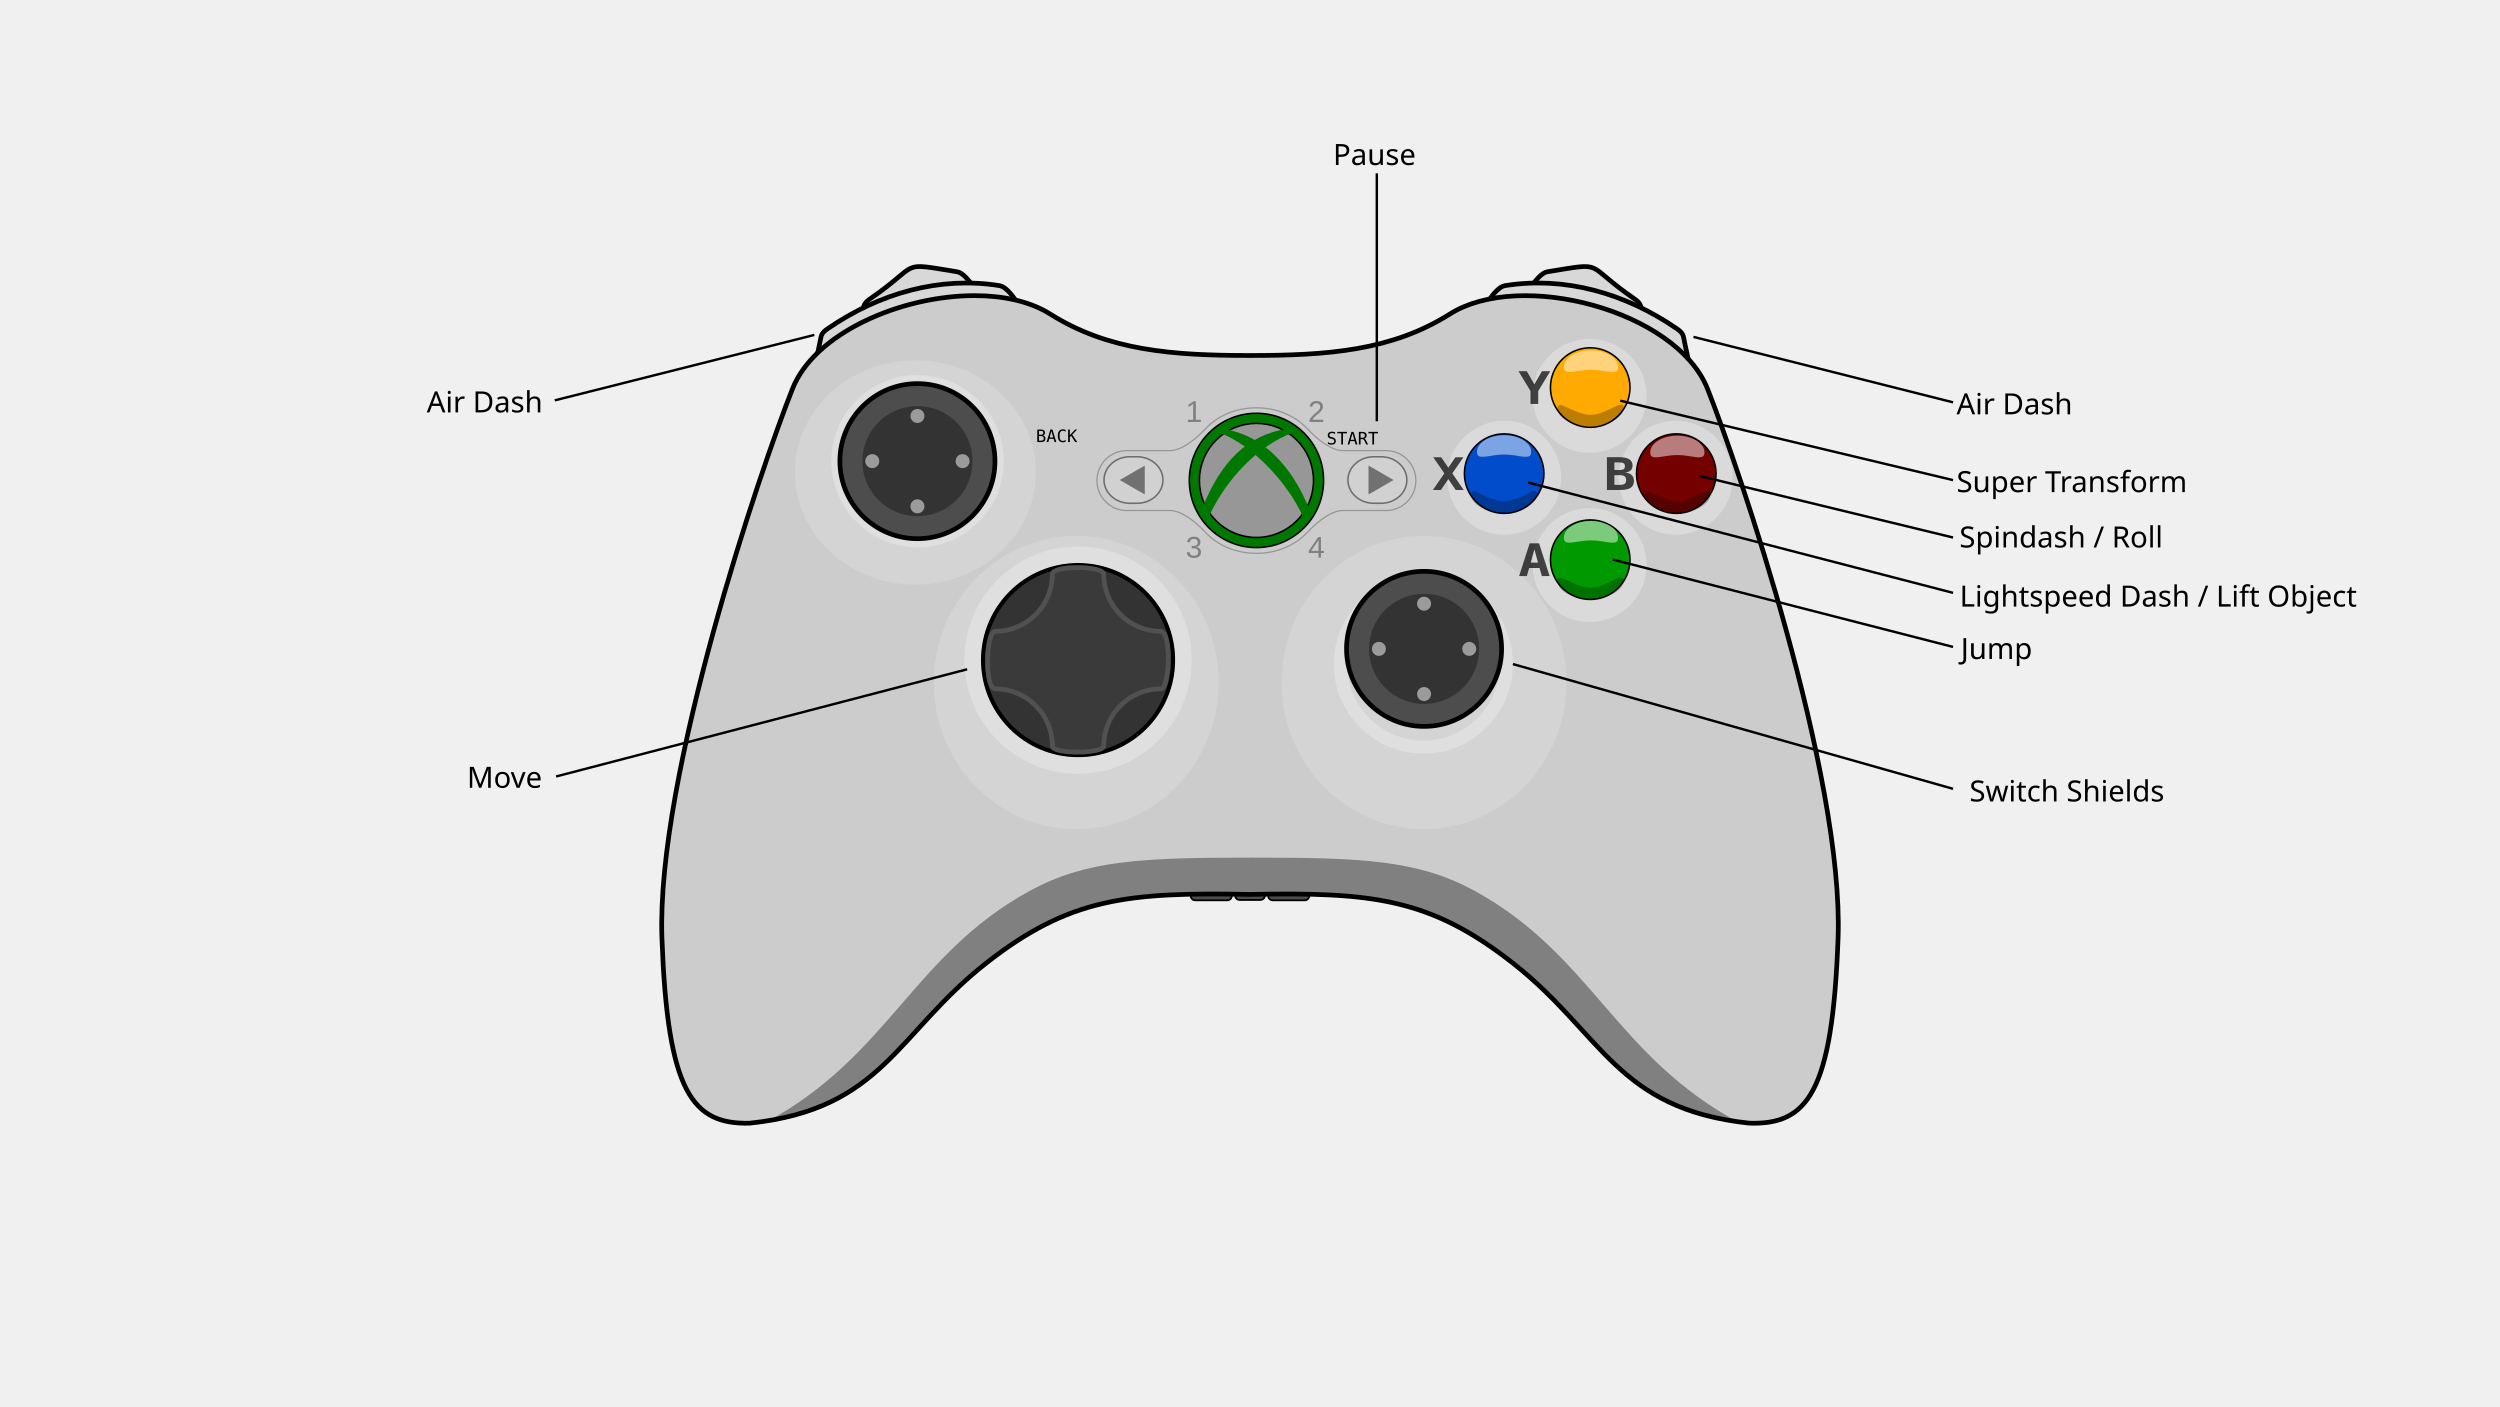
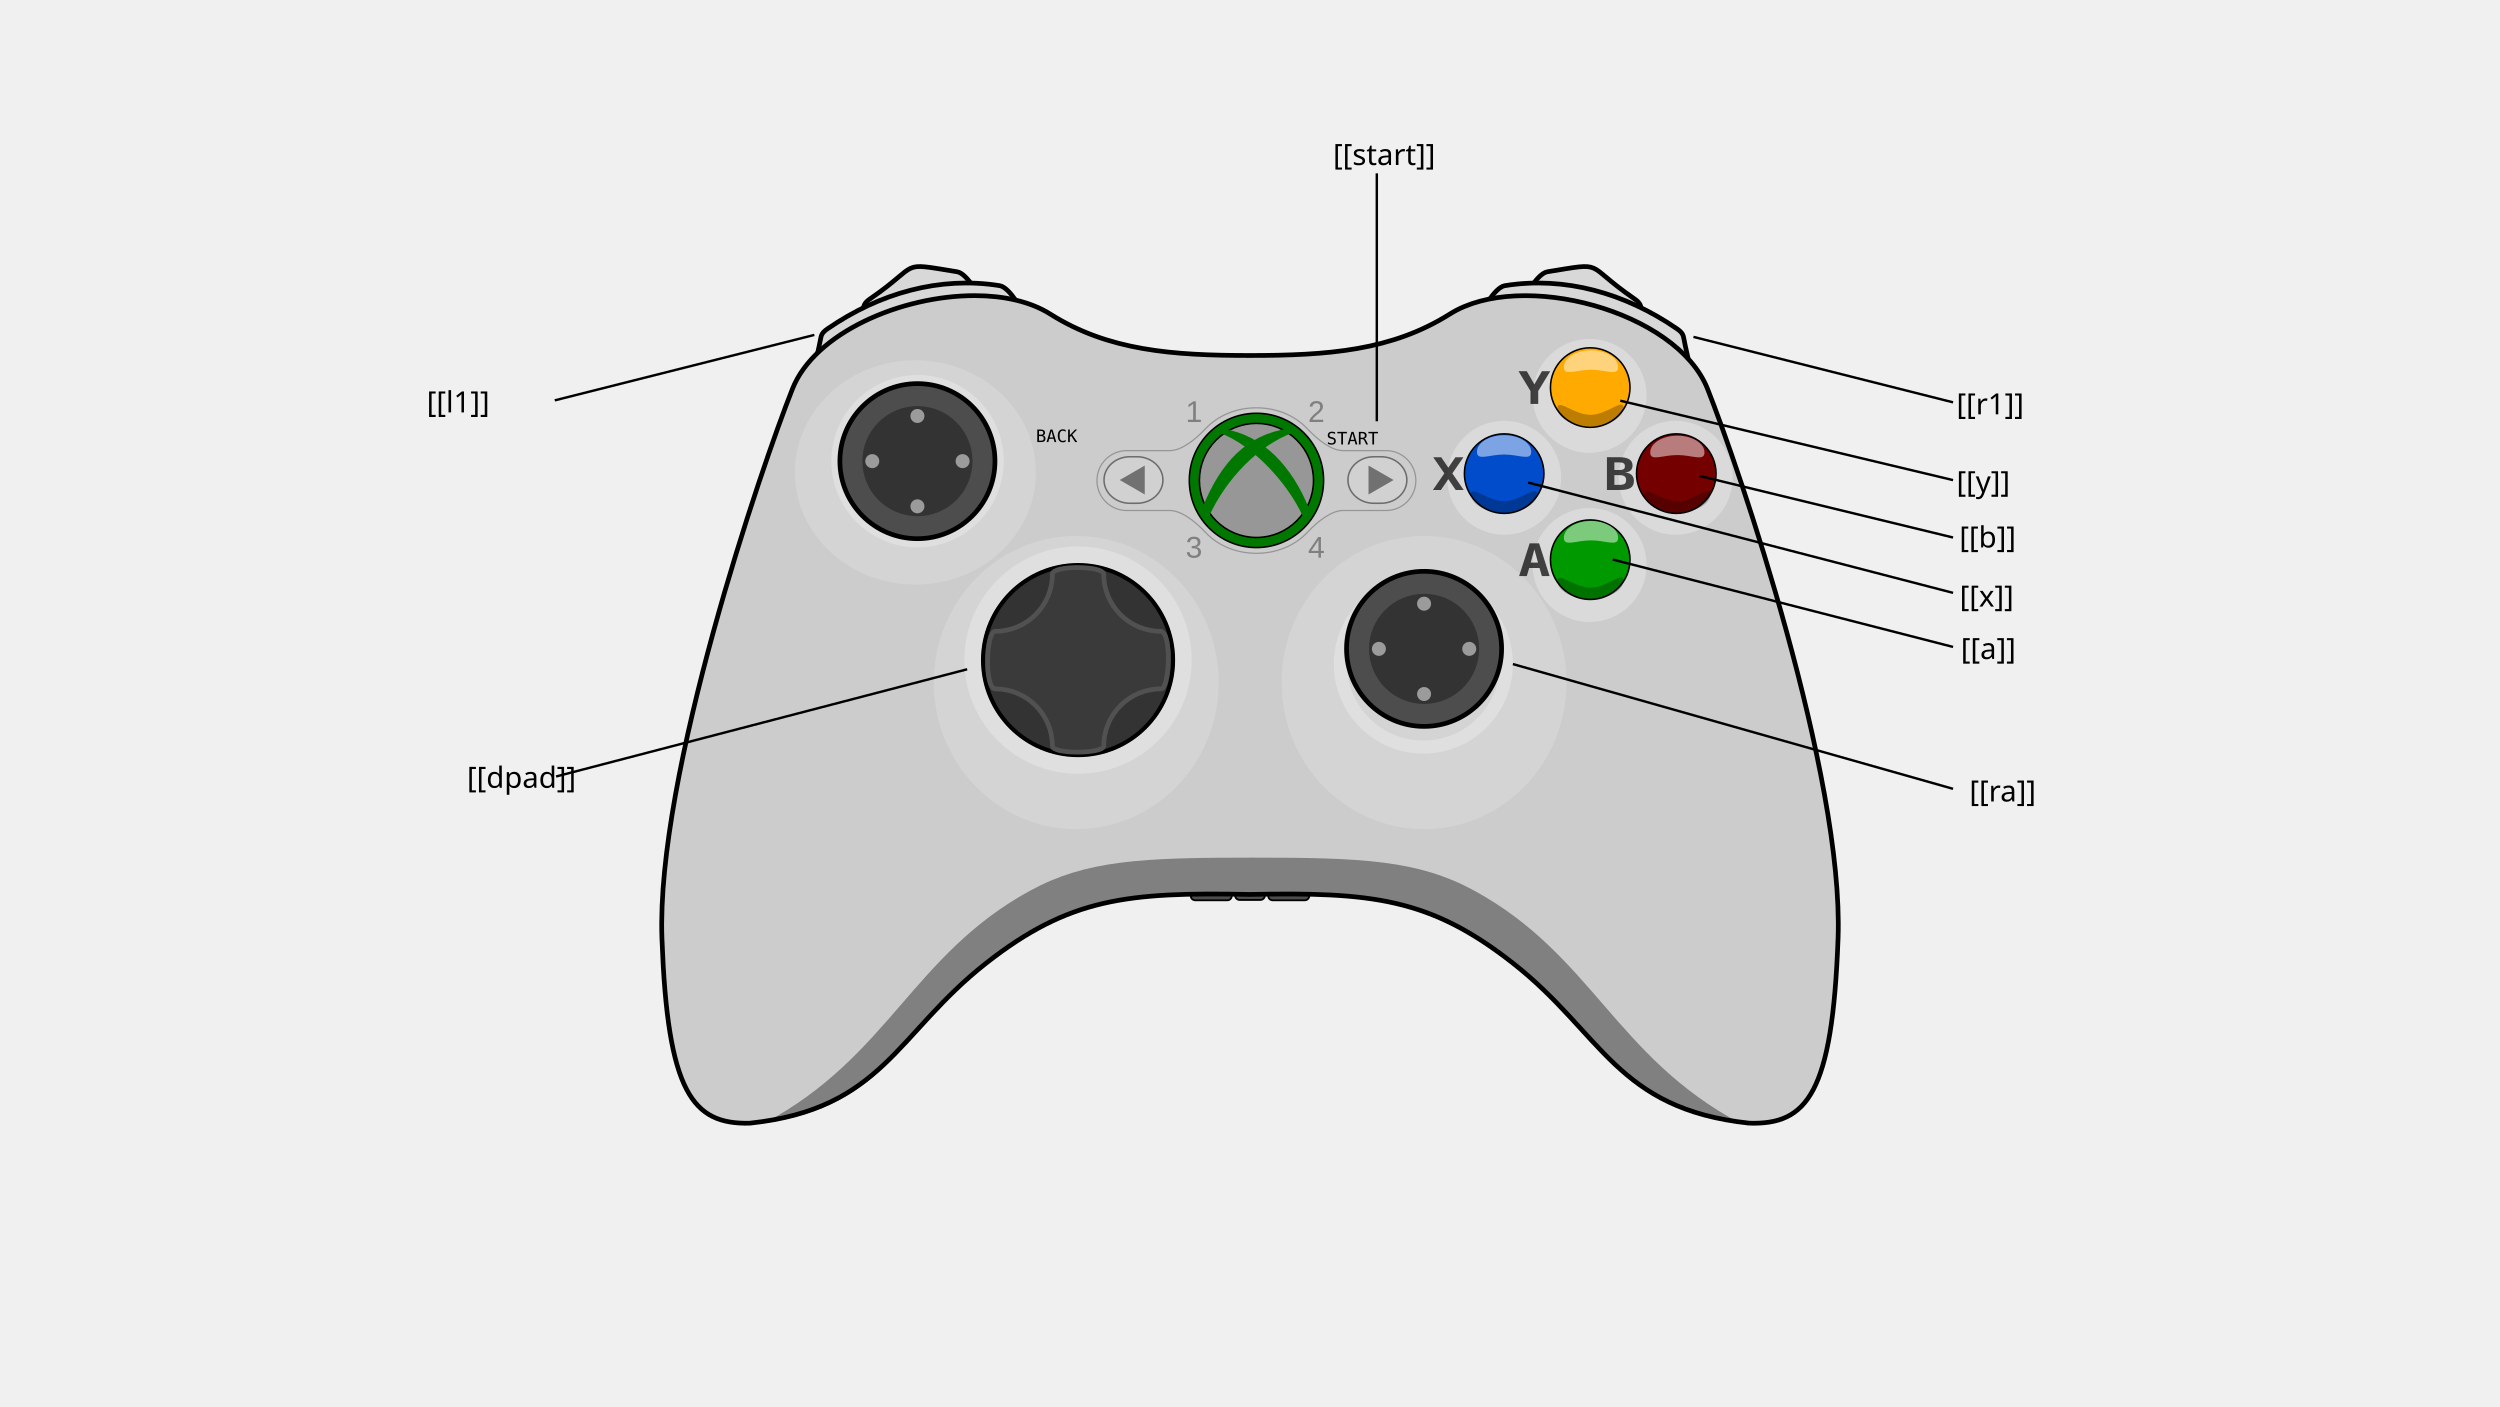
<svg xmlns="http://www.w3.org/2000/svg" width="512" height="288" id="svg2" version="1.0">
  <defs id="defs4">
    </defs>
  <g id="layer1" transform="translate(-260.3424,-473.6923)">
    <g id="g237" transform="translate(134.8219,68.29447)">
      <g id="g817" transform="matrix(0.322318,0,0,0.322318,260.6009,378.959)">
        <path style="fill:#d8d8d8;fill-opacity:1;fill-rule:evenodd;stroke:#000000;stroke-width:3;stroke-linecap:butt;stroke-linejoin:miter;stroke-miterlimit:4;stroke-dasharray:none;stroke-opacity:1" d="m 628.398,299.511 c -0.219,-1.093 -4.152,-18.136 -4.589,-20.977 -0.437,-2.841 -1.093,-4.37 -4.589,-6.774 -32.814,-22.559 -17.062,-23.186 -55.11,-17.049 -6.774,1.093 -15.514,18.136 -15.514,18.136 z" id="path3352-3-3" data-button="button-7" />
        <path style="fill:#d8d8d8;fill-opacity:1;fill-rule:evenodd;stroke:#000000;stroke-width:3;stroke-linecap:butt;stroke-linejoin:miter;stroke-miterlimit:4;stroke-dasharray:none;stroke-opacity:1" d="m 124.783,299.511 c 0.219,-1.093 4.152,-18.136 4.589,-20.977 0.437,-2.841 1.093,-4.37 4.589,-6.774 32.814,-22.559 17.062,-23.186 55.11,-17.049 6.774,1.093 15.514,18.136 15.514,18.136 z" id="path3352-3" data-button="button-6" />
        <g id="g4442" transform="matrix(0.5752286,0,0,0.5752286,161.9041,275.5957)" style="stroke:#000000;stroke-width:2;stroke-miterlimit:4;stroke-dasharray:none;stroke-opacity:1">
          <rect style="fill:#4d4d4d;fill-opacity:1;stroke:#000000;stroke-width:2;stroke-miterlimit:4;stroke-dasharray:none;stroke-opacity:1" id="rect4436" width="45.344" height="27.532" x="390.846" y="630.439" ry="4.973" rx="4.973" />
          <rect rx="4.973" ry="4.973" y="630.439" x="305.262" height="27.532" width="45.344" id="rect4438" style="fill:#4d4d4d;fill-opacity:1;stroke:#000000;stroke-width:2;stroke-miterlimit:4;stroke-dasharray:none;stroke-opacity:1" />
          <rect style="fill:#4d4d4d;fill-opacity:1;stroke:#000000;stroke-width:2;stroke-miterlimit:4;stroke-dasharray:none;stroke-opacity:1" id="rect4440" width="32.911" height="27.326" x="354.271" y="630.231" ry="4.973" rx="4.973" />
        </g>
        <path id="path3365" d="m 655.507,318.608 c -0.219,-1.093 -4.152,-18.136 -4.589,-20.977 -0.437,-2.841 -1.093,-4.37 -4.589,-6.774 -32.814,-22.559 -71.206,-33.45 -109.255,-27.314 -6.774,1.093 -15.514,18.136 -15.514,18.136 z" style="fill:#d8d8d8;fill-opacity:1;fill-rule:evenodd;stroke:#000000;stroke-width:3;stroke-linecap:butt;stroke-linejoin:miter;stroke-miterlimit:4;stroke-dasharray:none;stroke-opacity:1" data-button="button-5" />
        <path style="fill:#d8d8d8;fill-opacity:1;fill-rule:evenodd;stroke:#000000;stroke-width:3;stroke-linecap:butt;stroke-linejoin:miter;stroke-miterlimit:4;stroke-dasharray:none;stroke-opacity:1" d="m 97.674,318.608 c 0.219,-1.093 4.152,-18.136 4.589,-20.977 0.437,-2.841 1.093,-4.37 4.589,-6.774 32.814,-22.559 71.206,-33.45 109.255,-27.314 6.774,1.093 15.514,18.136 15.514,18.136 z" id="path3352" data-button="button-4" />
        <path style="fill:#cccccc;fill-opacity:1;fill-rule:evenodd;stroke:none;stroke-width:3;stroke-linecap:butt;stroke-linejoin:miter;stroke-miterlimit:4;stroke-dasharray:none;stroke-opacity:1" d="m 692.406,795.688 c 36.84,1.093 52.808,-18.838 56.406,-117.438 3.771,-103.332 -63.299,-299.689 -82.969,-349.219 -19.67,-49.529 -118.713,-75.825 -163.656,-47.5 -36.986,23.311 -77.506,26.375 -127.031,26.375 -49.525,0 -90.013,-3.064 -127,-26.375 -12.64,-7.966 -29.581,-11.635 -47.812,-11.656 C 153.752,269.82 98.607,293.432 84.469,329.031 64.799,378.561 -2.271,574.918 1.5,678.25 c 3.579,98.053 19.407,118.318 55.812,117.453 84.476,-9.051 93.146,-56.865 150.094,-101.609 52.797,-41.484 89.781,-45.258 167.469,-43.75 77.688,-1.508 114.64,2.266 167.438,43.75 56.948,44.745 65.618,92.543 150.094,101.594 z" id="path3354" />
        <path style="fill:#808080;fill-opacity:1;fill-rule:evenodd;stroke:none;stroke-width:3;stroke-linecap:butt;stroke-linejoin:miter;stroke-miterlimit:4;stroke-dasharray:none;stroke-opacity:1" d="m 376.555,626.958 c -70.071,10e-6 -105.564,1.536 -141.344,21.125 -74.566,40.824 -89.537,105.333 -168.594,147.594 77.189,-11.182 87.064,-58.283 142.188,-101.594 52.797,-41.484 89.781,-45.258 167.469,-43.75 77.688,-1.509 114.64,2.266 167.438,43.75 55.315,43.461 65.072,90.749 143,101.719 -79.251,-42.259 -94.177,-106.857 -168.812,-147.719 -35.78,-19.589 -71.272,-21.125 -141.344,-21.125 z" id="path3191" />
        <ellipse style="opacity:1;fill:#d4d4d4;fill-opacity:1;fill-rule:evenodd;stroke:none;stroke-width:1.243;stroke-linecap:round;stroke-linejoin:round;stroke-miterlimit:4;stroke-dasharray:none;stroke-opacity:1" id="path3339" cx="485.736" cy="515.714" rx="90.51" ry="93.15" />
        <ellipse style="opacity:1;fill:#d4d4d4;fill-opacity:1;fill-rule:evenodd;stroke:none;stroke-width:1;stroke-linecap:round;stroke-linejoin:round;stroke-miterlimit:4;stroke-dasharray:none;stroke-opacity:1" id="path3335" cx="162.541" cy="382.212" rx="76.556" ry="71.276" />
        <ellipse id="path3337" style="opacity:1;fill:#d4d4d4;fill-opacity:1;fill-rule:evenodd;stroke:none;stroke-width:1.243;stroke-linecap:round;stroke-linejoin:round;stroke-miterlimit:4;stroke-dasharray:none;stroke-opacity:1" cx="264.741" cy="515.714" rx="90.51" ry="93.15" />
        <circle style="opacity:1;fill:#333333;fill-opacity:1;fill-rule:evenodd;stroke:#000000;stroke-width:3;stroke-linecap:round;stroke-linejoin:round;stroke-miterlimit:4;stroke-dasharray:none;stroke-opacity:1" id="path3249" cx="265.902" cy="501.45" r="60.547" />
        <path id="path3253" style="fill:#3a3a3a;fill-opacity:1;fill-rule:evenodd;stroke:#515151;stroke-width:3;stroke-linecap:round;stroke-linejoin:round;stroke-miterlimit:4;stroke-opacity:1" d="m 249.609,556.055 c 0,5.375 32.587,4.963 32.587,0 0,-20.054 16.276,-36.33 36.33,-36.33 5.249,1.157 7.276,-35.552 0,-36.55 -20.054,0 -36.33,-16.276 -36.33,-36.33 0,-5.395 -32.587,-5.806 -32.587,0 0,20.054 -16.276,36.33 -36.33,36.33 -5.88,-0.225 -7.056,36.344 0,36.55 20.054,0 36.33,16.276 36.33,36.33 z" data-button="dpad-0" />
        <g id="g3292" data-button="button-9">
          <rect ry="16.45" rx="16.45" y="372.249" x="437.393" height="29.559" width="37.428" id="rect3288" style="opacity:1;fill:#d1d1d1;fill-opacity:1;fill-rule:evenodd;stroke:#6d6d6d;stroke-width:1;stroke-linecap:round;stroke-linejoin:round;stroke-miterlimit:4;stroke-dasharray:none;stroke-opacity:1" />
          <path transform="matrix(0,1.125941,1.125941,0,20.71922,57.39572)" id="path3290" style="opacity:1;fill:#717171;fill-opacity:1;fill-rule:evenodd;stroke:none;stroke-width:3;stroke-linecap:round;stroke-linejoin:round;stroke-miterlimit:4;stroke-dasharray:none;stroke-opacity:1" d="m 300.926,381.673 -8.164,14.14 -8.164,-14.14 z" />
        </g>
        <g id="g3296-7" data-button="button-8">
          <rect style="opacity:1;fill:#d1d1d1;fill-opacity:1;fill-rule:evenodd;stroke:#6d6d6d;stroke-width:1;stroke-linecap:round;stroke-linejoin:round;stroke-miterlimit:4;stroke-dasharray:none;stroke-opacity:1" id="rect3298-5" width="37.428" height="29.559" x="282.402" y="372.249" rx="16.45" ry="16.45" />
          <path style="opacity:1;fill:#717171;fill-opacity:1;fill-rule:evenodd;stroke:none;stroke-width:3;stroke-linecap:round;stroke-linejoin:round;stroke-miterlimit:4;stroke-dasharray:none;stroke-opacity:1" id="path3300-6" transform="matrix(0,1.125941,-1.125941,0,738.0281,57.39572)" d="m 300.926,381.673 -8.164,14.14 -8.164,-14.14 z" />
        </g>
        <circle id="path3310" style="opacity:1;fill:#a7a7a7;fill-opacity:1;fill-rule:evenodd;stroke:none;stroke-width:1.072;stroke-linecap:round;stroke-linejoin:round;stroke-miterlimit:4;stroke-dasharray:none;stroke-opacity:1" cx="379.254" cy="382.243" r="27.007" />
        <g id="g4372" data-button="button-16">
          <circle id="path3304" style="opacity:1;fill:#007800;fill-opacity:1;fill-rule:evenodd;stroke:#000000;stroke-width:1;stroke-linecap:round;stroke-linejoin:round;stroke-miterlimit:4;stroke-dasharray:none;stroke-opacity:1" cx="379.254" cy="387.286" r="42.671" />
          <circle style="opacity:1;fill:#979797;fill-opacity:1;fill-rule:evenodd;stroke:#000000;stroke-width:1;stroke-linecap:round;stroke-linejoin:round;stroke-miterlimit:4;stroke-dasharray:none;stroke-opacity:1" id="path3302" cx="379.254" cy="387.286" r="36.253" />
          <path style="fill:#007800;fill-opacity:1;fill-rule:evenodd;stroke:none;stroke-width:0.25pt;stroke-linecap:butt;stroke-linejoin:miter;stroke-opacity:1" d="m 344.94,404.636 c 11.615,-28.788 27.877,-46.266 54.748,-50.379 l 3.084,2.57 c -21.95,7.89 -42.83,29.432 -53.72,53.463 z" id="path3306" />
          <path id="path3308" d="M 412.646,405.106 C 401.904,378.481 383.442,358.472 358.589,354.669 l -2.853,2.377 c 20.3,7.297 43.035,31.065 53.106,53.29 z" style="fill:#007800;fill-opacity:1;fill-rule:evenodd;stroke:none;stroke-width:0.25pt;stroke-linecap:butt;stroke-linejoin:miter;stroke-opacity:1" />
        </g>
        <text xml:space="preserve" style="font-style:normal;font-variant:normal;font-weight:normal;font-stretch:normal;line-height:0%;font-family:'DejaVu Sans Mono';-inkscape-font-specification:'DejaVu Sans Mono';text-align:center;writing-mode:lr-tb;text-anchor:middle;fill:#000000;fill-opacity:1;stroke:none;stroke-width:3pt;stroke-linecap:butt;stroke-linejoin:miter;stroke-opacity:1" x="472.786" y="364.418" id="text3312">
          <tspan id="tspan3314" x="472.786" y="364.418" style="font-size:10.934px;line-height:-2">START</tspan>
        </text>
        <path d="m 542.195,503.982 c 0,31.406 -25.489,56.894 -56.894,56.894 -31.406,0 -56.894,-25.489 -56.894,-56.894 0,-31.406 25.489,-56.894 56.894,-56.894 31.406,0 56.894,25.489 56.894,56.894 z m -8.304,-1e-5 c 0,26.822 -21.769,48.591 -48.591,48.591 -26.822,0 -48.591,-21.769 -48.591,-48.591 0,-26.822 21.769,-48.591 48.591,-48.591 26.822,0 48.591,21.769 48.591,48.591 z" style="fill:#dfdfdf;fill-opacity:1;fill-rule:evenodd;stroke:none;stroke-width:2.067;stroke-linecap:round;stroke-linejoin:round;stroke-miterlimit:4;stroke-opacity:1" id="path3348" />
        <text xml:space="preserve" style="font-style:normal;font-variant:normal;font-weight:normal;font-stretch:normal;line-height:0%;font-family:'DejaVu Sans Mono';-inkscape-font-specification:'DejaVu Sans Mono';text-align:center;writing-mode:lr-tb;text-anchor:middle;fill:#000000;fill-opacity:1;stroke:none;stroke-width:3pt;stroke-linecap:butt;stroke-linejoin:miter;stroke-opacity:1" x="284.788" y="362.922" id="text3316">
          <tspan id="tspan3318" x="284.788" y="362.922" style="font-size:10.934px;line-height:1">BACK</tspan>
        </text>
        <path id="path3350" style="fill:#dfdfdf;fill-opacity:1;fill-rule:evenodd;stroke:none;stroke-width:2.067;stroke-linecap:round;stroke-linejoin:round;stroke-miterlimit:4;stroke-opacity:1" d="m 218.677,375.06 c 0,30.228 -24.533,54.761 -54.761,54.761 -30.228,0 -54.761,-24.533 -54.761,-54.761 0,-30.228 24.533,-54.761 54.761,-54.761 30.228,0 54.761,24.533 54.761,54.761 z m -7.992,-10e-6 c 0,25.816 -20.952,46.769 -46.769,46.769 -25.816,0 -46.769,-20.952 -46.769,-46.769 0,-25.816 20.952,-46.769 46.769,-46.769 25.816,0 46.769,20.952 46.769,46.769 z" />
        <path id="path3320" style="fill:none;fill-opacity:1;fill-rule:evenodd;stroke:#969696;stroke-width:0.813;stroke-linecap:round;stroke-linejoin:round;stroke-miterlimit:4;stroke-opacity:1" d="m 379.231,433.61 c 12.616,0 24.353,-4.772 32.331,-13.285 7.114,-7.591 15.687,-13.915 22.635,-13.915 6.948,0 -0.533,0 -0.533,0 0,0 27.944,0 27.944,0 10.454,0 18.938,-8.484 18.938,-19.031 0,-10.547 -8.484,-19.031 -18.938,-19.031 0,0 -27.944,0 -27.944,0 0,0 7.481,0 0.533,0 -6.948,0 -15.52,-6.324 -22.635,-13.915 -7.978,-8.513 -19.738,-13.285 -32.331,-13.285 -12.593,0 -24.352,4.772 -32.331,13.285 -7.114,7.591 -15.687,13.915 -22.635,13.915 -6.948,0 0.533,0 0.533,0 0,0 -27.944,0 -27.944,0 -10.454,0 -18.938,8.484 -18.938,19.031 0,10.547 8.484,19.031 18.938,19.031 0,0 27.944,0 27.944,0 0,0 -7.481,0 -0.533,0 6.948,0 15.52,6.324 22.635,13.915 7.978,8.513 19.715,13.285 32.331,13.285 z" />
        <path id="path3341" style="fill:#dfdfdf;fill-opacity:1;fill-rule:evenodd;stroke:none;stroke-width:2.067;stroke-linecap:round;stroke-linejoin:round;stroke-miterlimit:4;stroke-opacity:1" d="m 338.14,501.45 c 0,39.876 -32.363,72.238 -72.238,72.238 -39.876,0 -72.238,-32.363 -72.238,-72.238 0,-39.876 32.363,-72.238 72.238,-72.238 39.876,0 72.238,32.363 72.238,72.238 z m -10.543,-1e-5 c 0,34.056 -27.639,61.695 -61.695,61.695 -34.056,0 -61.695,-27.639 -61.695,-61.695 0,-34.056 27.639,-61.695 61.695,-61.695 34.056,0 61.695,27.639 61.695,61.695 z" />
        <g id="g3233-5" data-button="button-10">
          <circle style="opacity:1;fill:#4d4d4d;fill-opacity:1;fill-rule:evenodd;stroke:#000000;stroke-width:3;stroke-linecap:round;stroke-linejoin:round;stroke-miterlimit:4;stroke-dasharray:none;stroke-opacity:1" id="path3235-6" cx="163.846" cy="375.038" r="49.267" />
          <circle id="path3237-6" style="opacity:1;fill:#333333;fill-opacity:1;fill-rule:evenodd;stroke:none;stroke-width:3;stroke-linecap:round;stroke-linejoin:round;stroke-miterlimit:4;stroke-dasharray:none;stroke-opacity:1" cx="163.846" cy="375.038" r="34.993" />
          <g id="g3239-4" transform="matrix(1.074627,0,0,1.074627,-358.165,-156.1643)">
            <circle transform="matrix(0.08411222,0,0,0.08411222,471.1428,452.7353)" id="path3241-0" style="fill:#9b9b9b;fill-opacity:1;fill-rule:evenodd;stroke:none;stroke-width:26.75;stroke-linecap:round;stroke-linejoin:round;stroke-miterlimit:4;stroke-dasharray:none;stroke-opacity:1" cx="491.286" cy="494.313" r="49.267" />
            <circle style="fill:#9b9b9b;fill-opacity:1;fill-rule:evenodd;stroke:none;stroke-width:26.75;stroke-linecap:round;stroke-linejoin:round;stroke-miterlimit:4;stroke-dasharray:none;stroke-opacity:1" id="path3243-0" transform="matrix(0.08411222,0,0,0.08411222,417.7321,452.7353)" cx="491.286" cy="494.313" r="49.267" />
            <circle style="fill:#9b9b9b;fill-opacity:1;fill-rule:evenodd;stroke:none;stroke-width:26.75;stroke-linecap:round;stroke-linejoin:round;stroke-miterlimit:4;stroke-dasharray:none;stroke-opacity:1" id="path3245-4" transform="matrix(0,0.08411222,-0.08411222,0,527.3384,479.6952)" cx="491.286" cy="494.313" r="49.267" />
            <circle transform="matrix(0,0.08411222,-0.08411222,0,527.3384,426.2846)" id="path3247-6" style="fill:#9b9b9b;fill-opacity:1;fill-rule:evenodd;stroke:none;stroke-width:26.75;stroke-linecap:round;stroke-linejoin:round;stroke-miterlimit:4;stroke-dasharray:none;stroke-opacity:1" cx="491.286" cy="494.313" r="49.267" />
          </g>
        </g>
        <g id="g3224" data-button="button-11">
          <circle id="path3196" style="opacity:1;fill:#4d4d4d;fill-opacity:1;fill-rule:evenodd;stroke:#000000;stroke-width:3;stroke-linecap:round;stroke-linejoin:round;stroke-miterlimit:4;stroke-dasharray:none;stroke-opacity:1" cx="491.286" cy="494.313" r="49.267" transform="translate(-5.525239)" />
          <circle style="opacity:1;fill:#333333;fill-opacity:1;fill-rule:evenodd;stroke:none;stroke-width:4.224;stroke-linecap:round;stroke-linejoin:round;stroke-miterlimit:4;stroke-dasharray:none;stroke-opacity:1" id="path3198" transform="matrix(0.7102804,0,0,0.7102804,136.8099,143.2122)" cx="491.286" cy="494.313" r="49.267" />
          <g transform="matrix(1.074627,0,0,1.074627,-36.25079,-36.88903)" id="g3218">
            <circle style="fill:#9b9b9b;fill-opacity:1;fill-rule:evenodd;stroke:none;stroke-width:26.75;stroke-linecap:round;stroke-linejoin:round;stroke-miterlimit:4;stroke-dasharray:none;stroke-opacity:1" id="path3200" transform="matrix(0.08411222,0,0,0.08411222,471.1428,452.7353)" cx="491.286" cy="494.313" r="49.267" />
            <circle transform="matrix(0.08411222,0,0,0.08411222,417.7321,452.7353)" id="path3202" style="fill:#9b9b9b;fill-opacity:1;fill-rule:evenodd;stroke:none;stroke-width:26.75;stroke-linecap:round;stroke-linejoin:round;stroke-miterlimit:4;stroke-dasharray:none;stroke-opacity:1" cx="491.286" cy="494.313" r="49.267" />
            <circle transform="matrix(0,0.08411222,-0.08411222,0,527.3384,479.6952)" id="path3210-6" style="fill:#9b9b9b;fill-opacity:1;fill-rule:evenodd;stroke:none;stroke-width:26.75;stroke-linecap:round;stroke-linejoin:round;stroke-miterlimit:4;stroke-dasharray:none;stroke-opacity:1" cx="491.286" cy="494.313" r="49.267" />
            <circle style="fill:#9b9b9b;fill-opacity:1;fill-rule:evenodd;stroke:none;stroke-width:26.75;stroke-linecap:round;stroke-linejoin:round;stroke-miterlimit:4;stroke-dasharray:none;stroke-opacity:1" id="path3212-9" transform="matrix(0,0.08411222,-0.08411222,0,527.3384,426.2846)" cx="491.286" cy="494.313" r="49.267" />
          </g>
        </g>
        <circle id="path3405" style="opacity:1;fill:#dadada;fill-opacity:1;fill-rule:evenodd;stroke:none;stroke-width:1.263;stroke-linecap:round;stroke-linejoin:round;stroke-miterlimit:4;stroke-dasharray:none;stroke-opacity:1" cx="645.637" cy="385.607" r="36.204" />
        <path id="path3363" d="m 692.406,795.688 c 36.84,1.093 52.808,-18.838 56.406,-117.438 3.771,-103.332 -63.299,-299.689 -82.969,-349.219 -19.67,-49.529 -118.713,-75.825 -163.656,-47.5 -36.986,23.311 -77.506,26.375 -127.031,26.375 -49.525,0 -90.013,-3.064 -127,-26.375 -12.64,-7.966 -29.581,-11.635 -47.812,-11.656 C 153.752,269.82 98.607,293.432 84.469,329.031 64.799,378.561 -2.271,574.918 1.5,678.25 c 3.579,98.053 19.407,118.318 55.812,117.453 84.476,-9.051 93.146,-56.865 150.094,-101.609 52.797,-41.484 89.781,-45.258 167.469,-43.75 77.688,-1.508 114.64,2.266 167.438,43.75 56.948,44.745 65.618,92.543 150.094,101.594 z" style="fill:none;fill-opacity:1;fill-rule:evenodd;stroke:#000000;stroke-width:3;stroke-linecap:butt;stroke-linejoin:miter;stroke-miterlimit:4;stroke-dasharray:none;stroke-opacity:1" />
        <circle style="opacity:1;fill:#dadada;fill-opacity:1;fill-rule:evenodd;stroke:none;stroke-width:1.263;stroke-linecap:round;stroke-linejoin:round;stroke-miterlimit:4;stroke-dasharray:none;stroke-opacity:1" id="path3403" cx="536.648" cy="385.607" r="36.204" />
        <circle style="opacity:1;fill:#dadada;fill-opacity:1;fill-rule:evenodd;stroke:none;stroke-width:1.263;stroke-linecap:round;stroke-linejoin:round;stroke-miterlimit:4;stroke-dasharray:none;stroke-opacity:1" id="path3407" cx="590.954" cy="333.563" r="36.204" />
        <circle id="path3409" style="opacity:1;fill:#dadada;fill-opacity:1;fill-rule:evenodd;stroke:none;stroke-width:1.263;stroke-linecap:round;stroke-linejoin:round;stroke-miterlimit:4;stroke-dasharray:none;stroke-opacity:1" cx="590.954" cy="441.044" r="36.204" />
        <g id="g4272" data-button="button-2">
          <circle style="opacity:1;fill:#004cca;fill-opacity:1;fill-rule:evenodd;stroke:#000000;stroke-width:1;stroke-linecap:round;stroke-linejoin:round;stroke-miterlimit:4;stroke-dasharray:none;stroke-opacity:1" id="path3367" cx="536.648" cy="382.967" r="25.267" />
          <path style="fill:#ffffff;fill-opacity:0.487;fill-rule:evenodd;stroke:none;stroke-width:1;stroke-linecap:round;stroke-linejoin:round;stroke-miterlimit:4;stroke-opacity:1" d="m 553.831,369.193 c 0,5.888 -7.721,1.631 -17.234,1.631 -9.513,0 -17.234,4.257 -17.234,-1.631 0,-5.888 7.721,-10.667 17.234,-10.667 9.513,0 17.234,4.779 17.234,10.667 z" id="path3433" />
          <path id="path3462" d="m 557.62,396.019 c 0,-6.535 -10.462,4.492 -21.02,4.492 -10.558,0 -21.02,-10.712 -21.02,-4.177 0,6.535 10.462,11.523 21.02,11.523 10.558,0 21.02,-5.304 21.02,-11.838 z" style="fill:#000000;fill-opacity:0.265;fill-rule:evenodd;stroke:none;stroke-width:1;stroke-linecap:round;stroke-linejoin:round;stroke-miterlimit:4;stroke-opacity:1" />
        </g>
        <text xml:space="preserve" style="font-style:normal;font-variant:normal;font-weight:bold;font-stretch:normal;line-height:0%;font-family:'DejaVu Sans Mono';-inkscape-font-specification:'DejaVu Sans Mono Bold';text-align:center;writing-mode:lr-tb;text-anchor:middle;fill:#000000;fill-opacity:0.704;stroke:none;stroke-width:3pt;stroke-linecap:butt;stroke-linejoin:miter;stroke-opacity:1;" x="491.718" y="429.31" id="text3381" transform="scale(1.091356,0.9162911)">
          <tspan id="tspan3383" x="491.718" y="429.31" style="font-size:31.157px;line-height:-2;fill:#000000;fill-opacity:0.704;">X</tspan>
        </text>
        <g id="g4267" data-button="button-3">
          <circle id="path3371" style="fill:#ffaa00;fill-opacity:1;fill-rule:evenodd;stroke:#000000;stroke-width:1;stroke-linecap:round;stroke-linejoin:round;stroke-miterlimit:4;stroke-dasharray:none;stroke-opacity:1" transform="scale(-1)" cx="-591.331" cy="-328.284" r="25.267" />
          <path id="path3436" d="m 609.047,315.315 c 0,5.888 -7.721,1.631 -17.234,1.631 -9.513,0 -17.234,4.257 -17.234,-1.631 0,-5.888 7.721,-10.667 17.234,-10.667 9.513,0 17.234,4.779 17.234,10.667 z" style="fill:#ffffff;fill-opacity:0.487;fill-rule:evenodd;stroke:none;stroke-width:1;stroke-linecap:round;stroke-linejoin:round;stroke-miterlimit:4;stroke-opacity:1" />
          <path id="path3456" d="m 612.517,341.121 c 0,-6.535 -10.462,4.492 -21.02,4.492 -10.558,0 -21.02,-10.712 -21.02,-4.177 0,6.535 10.462,11.523 21.02,11.523 10.558,0 21.02,-5.304 21.02,-11.838 z" style="fill:#000000;fill-opacity:0.265;fill-rule:evenodd;stroke:none;stroke-width:1;stroke-linecap:round;stroke-linejoin:round;stroke-miterlimit:4;stroke-opacity:1" />
        </g>
        <text xml:space="preserve" style="font-style:normal;font-variant:normal;font-weight:bold;font-stretch:normal;line-height:0%;font-family:'DejaVu Sans Mono';-inkscape-font-specification:'DejaVu Sans Mono Bold';text-align:center;writing-mode:lr-tb;text-anchor:middle;fill:#000000;fill-opacity:0.704;stroke:none;stroke-width:3pt;stroke-linecap:butt;stroke-linejoin:miter;stroke-opacity:1;" x="541.823" y="369.631" id="text3385" transform="scale(1.091356,0.9162911)">
          <tspan id="tspan3387" x="541.823" y="369.631" style="font-size:31.157px;line-height:-2;fill:#000000;fill-opacity:0.704;">Y</tspan>
        </text>
        <g id="g4257" data-button="button-0">
          <circle transform="scale(-1)" style="fill:#009a00;fill-opacity:1;fill-rule:evenodd;stroke:#000000;stroke-width:1;stroke-linecap:round;stroke-linejoin:round;stroke-miterlimit:4;stroke-dasharray:none;stroke-opacity:1" id="path3373" cx="-591.331" cy="-437.65" r="25.267" />
          <path style="fill:#ffffff;fill-opacity:0.487;fill-rule:evenodd;stroke:none;stroke-width:1;stroke-linecap:round;stroke-linejoin:round;stroke-miterlimit:4;stroke-opacity:1" d="m 609.047,423.739 c 0,5.888 -7.721,1.631 -17.234,1.631 -9.513,0 -17.234,4.257 -17.234,-1.631 0,-5.888 7.721,-10.667 17.234,-10.667 9.513,0 17.234,4.779 17.234,10.667 z" id="path3438" />
          <path style="fill:#000000;fill-opacity:0.265;fill-rule:evenodd;stroke:none;stroke-width:1;stroke-linecap:round;stroke-linejoin:round;stroke-miterlimit:4;stroke-opacity:1" d="m 612.517,450.916 c 0,-6.535 -10.462,4.492 -21.02,4.492 -10.558,0 -21.02,-10.712 -21.02,-4.177 0,6.535 10.462,11.523 21.02,11.523 10.558,0 21.02,-5.304 21.02,-11.838 z" id="path3460" />
        </g>
        <text xml:space="preserve" style="font-style:normal;font-variant:normal;font-weight:bold;font-stretch:normal;line-height:0%;font-family:'DejaVu Sans Mono';-inkscape-font-specification:'DejaVu Sans Mono Bold';text-align:center;writing-mode:lr-tb;text-anchor:middle;fill:#000000;fill-opacity:0.704;stroke:none;stroke-width:3pt;stroke-linecap:butt;stroke-linejoin:miter;stroke-opacity:1;" x="541.823" y="488.989" id="text3389" transform="scale(1.091356,0.9162911)">
          <tspan id="tspan3391" x="541.823" y="488.989" style="font-size:31.157px;line-height:-2;fill:#000000;fill-opacity:0.704;">A</tspan>
        </text>
        <g id="g4262" data-button="button-1">
          <circle id="path3369" style="opacity:1;fill:#740000;fill-opacity:1;fill-rule:evenodd;stroke:#000000;stroke-width:1;stroke-linecap:round;stroke-linejoin:round;stroke-miterlimit:4;stroke-dasharray:none;stroke-opacity:1" cx="646.014" cy="382.967" r="25.267" />
          <path id="path3440" d="m 663.928,369.527 c 0,5.888 -7.721,1.631 -17.234,1.631 -9.513,0 -17.234,4.257 -17.234,-1.631 0,-5.888 7.721,-10.667 17.234,-10.667 9.513,0 17.234,4.779 17.234,10.667 z" style="fill:#ffffff;fill-opacity:0.487;fill-rule:evenodd;stroke:none;stroke-width:1;stroke-linecap:round;stroke-linejoin:round;stroke-miterlimit:4;stroke-opacity:1" />
          <path style="fill:#000000;fill-opacity:0.265;fill-rule:evenodd;stroke:none;stroke-width:1;stroke-linecap:round;stroke-linejoin:round;stroke-miterlimit:4;stroke-opacity:1" d="m 667.73,396.019 c 0,-6.535 -10.462,4.492 -21.02,4.492 -10.558,0 -21.02,-10.712 -21.02,-4.177 0,6.535 10.462,11.523 21.02,11.523 10.558,0 21.02,-5.304 21.02,-11.838 z" id="path3464" />
        </g>
        <text xml:space="preserve" style="font-style:normal;font-variant:normal;font-weight:bold;font-stretch:normal;line-height:0%;font-family:'DejaVu Sans Mono';-inkscape-font-specification:'DejaVu Sans Mono Bold';text-align:center;writing-mode:lr-tb;text-anchor:middle;fill:#000000;fill-opacity:0.704;stroke:none;stroke-width:3pt;stroke-linecap:butt;stroke-linejoin:miter;stroke-opacity:1;" x="591.541" y="429.325" id="text3393" transform="scale(1.091356,0.9162911)">
          <tspan id="tspan3395" x="591.541" y="429.325" style="font-size:31.157px;line-height:-2;fill:#000000;fill-opacity:0.704;">B</tspan>
        </text>
        <text xml:space="preserve" style="font-style:normal;font-variant:normal;font-weight:normal;font-stretch:normal;line-height:0%;font-family:Arial;-inkscape-font-specification:Arial;text-align:start;writing-mode:lr-tb;text-anchor:start;fill:#808080;fill-opacity:1;stroke:none;stroke-width:1px;stroke-linecap:butt;stroke-linejoin:miter;stroke-opacity:1" x="334.253" y="350.167" id="text4416">
          <tspan id="tspan4418" x="334.253" y="350.167" style="font-size:19.072px;line-height:1.25">1</tspan>
        </text>
        <text id="text4420" y="350.167" x="412.03" style="font-style:normal;font-variant:normal;font-weight:normal;font-stretch:normal;line-height:0%;font-family:Arial;-inkscape-font-specification:Arial;text-align:start;writing-mode:lr-tb;text-anchor:start;fill:#808080;fill-opacity:1;stroke:none;stroke-width:1px;stroke-linecap:butt;stroke-linejoin:miter;stroke-opacity:1" xml:space="preserve">
          <tspan y="350.167" x="412.03" id="tspan4422" style="font-size:19.072px;line-height:1.25">2</tspan>
        </text>
        <text xml:space="preserve" style="font-style:normal;font-weight:normal;line-height:0%;font-family:'Bitstream Vera Sans';fill:#007800;fill-opacity:1;stroke:none;stroke-width:1px;stroke-linecap:butt;stroke-linejoin:miter;stroke-opacity:1;" x="337.125" y="424.885" id="text4424">
          <tspan id="tspan4426" x="337.125" y="424.885" style="font-size:40px;line-height:1.25;fill:#007800;fill-opacity:1;"> </tspan>
        </text>
        <text id="text4428" y="436.353" x="334.253" style="font-style:normal;font-variant:normal;font-weight:normal;font-stretch:normal;line-height:0%;font-family:Arial;-inkscape-font-specification:Arial;text-align:start;writing-mode:lr-tb;text-anchor:start;fill:#808080;fill-opacity:1;stroke:none;stroke-width:1px;stroke-linecap:butt;stroke-linejoin:miter;stroke-opacity:1" xml:space="preserve">
          <tspan y="436.353" x="334.253" id="tspan4430" style="font-size:19.072px;line-height:1.25">3</tspan>
        </text>
        <text xml:space="preserve" style="font-style:normal;font-variant:normal;font-weight:normal;font-stretch:normal;line-height:0%;font-family:Arial;-inkscape-font-specification:Arial;text-align:start;writing-mode:lr-tb;text-anchor:start;fill:#808080;fill-opacity:1;stroke:none;stroke-width:1px;stroke-linecap:butt;stroke-linejoin:miter;stroke-opacity:1" x="412.03" y="436.353" id="text4432">
          <tspan id="tspan4434" x="412.03" y="436.353" style="font-size:19.072px;line-height:1.25">4</tspan>
        </text>
      </g>
    </g>
  </g>
  <g id="layer4" transform="translate(-125.5205,-405.3978)">
-     <path style="fill:none;stroke:#000000;stroke-width:0.5;stroke-linecap:butt;stroke-linejoin:miter;stroke-miterlimit:4;stroke-dasharray:none;stroke-opacity:1" d="m 455.796,519.99 69.71,17.901" id="path4466-5-6" />
-     <path style="fill:none;stroke:#000000;stroke-width:0.5;stroke-linecap:butt;stroke-linejoin:miter;stroke-miterlimit:4;stroke-dasharray:none;stroke-opacity:1" d="m 438.474,504.225 87.033,22.593" id="path4466-6" />
-     <path style="fill:none;stroke:#000000;stroke-width:0.5;stroke-linecap:butt;stroke-linejoin:miter;stroke-miterlimit:4;stroke-dasharray:none;stroke-opacity:1" d="m 457.352,487.46 68.155,16.266" id="path4466-5-6-4" />
-     <path style="fill:none;stroke:#000000;stroke-width:0.5;stroke-linecap:butt;stroke-linejoin:miter;stroke-miterlimit:4;stroke-dasharray:none;stroke-opacity:1" d="m 473.602,502.879 51.904,12.605" id="path4466-6-0" />
+     <g cv-if="a">
+       <path style="fill:none;stroke:#000000;stroke-width:0.5;stroke-linecap:butt;stroke-linejoin:miter;stroke-miterlimit:4;stroke-dasharray:none;stroke-opacity:1" d="m 455.796,519.99 69.71,17.901" id="path4466-5-6" />
+     </g>
+     <g cv-if="x">
+       <path style="fill:none;stroke:#000000;stroke-width:0.5;stroke-linecap:butt;stroke-linejoin:miter;stroke-miterlimit:4;stroke-dasharray:none;stroke-opacity:1" d="m 438.474,504.225 87.033,22.593" id="path4466-6" />
+     </g>
+     <g cv-if="y">
+       <path style="fill:none;stroke:#000000;stroke-width:0.5;stroke-linecap:butt;stroke-linejoin:miter;stroke-miterlimit:4;stroke-dasharray:none;stroke-opacity:1" d="m 457.352,487.46 68.155,16.266" id="path4466-5-6-4" />
+     </g>
+     <g cv-if="b">
+       <path style="fill:none;stroke:#000000;stroke-width:0.5;stroke-linecap:butt;stroke-linejoin:miter;stroke-miterlimit:4;stroke-dasharray:none;stroke-opacity:1" d="m 473.602,502.879 51.904,12.605" id="path4466-6-0" />
+     </g>
    <text xml:space="preserve" style="font-style:normal;font-weight:normal;font-size:40px;line-height:1.25;font-family:sans-serif;letter-spacing:0px;word-spacing:0px;fill:#000000;fill-opacity:1;stroke:none;stroke-width:1" x="526.796" y="517.521" id="text3125-3-3-9-9">
-       <tspan id="tspan3123-1-4-1-6" x="526.796" y="517.521" style="font-style:normal;font-variant:normal;font-weight:normal;font-stretch:normal;font-size:6px;font-family:sans-serif;-inkscape-font-specification:'sans-serif, Normal';font-variant-ligatures:normal;font-variant-caps:normal;font-variant-numeric:normal;font-variant-east-asian:normal;stroke-width:1">Spindash / Roll</tspan>
+       <tspan id="tspan3123-1-4-1-6" x="526.796" y="517.521" style="font-style:normal;font-variant:normal;font-weight:normal;font-stretch:normal;font-size:6px;font-family:sans-serif;-inkscape-font-specification:'sans-serif, Normal';font-variant-ligatures:normal;font-variant-caps:normal;font-variant-numeric:normal;font-variant-east-asian:normal;stroke-width:1">[[b]]</tspan>
    </text>
    <text xml:space="preserve" style="font-style:normal;font-weight:normal;font-size:40px;line-height:1.25;font-family:sans-serif;letter-spacing:0px;word-spacing:0px;fill:#000000;fill-opacity:1;stroke:none;stroke-width:1" x="527.095" y="540.363" id="text3125-3-3-9-9-0">
-       <tspan id="tspan3123-1-4-1-6-4" x="527.095" y="540.363" style="font-style:normal;font-variant:normal;font-weight:normal;font-stretch:normal;font-size:6px;font-family:sans-serif;-inkscape-font-specification:'sans-serif, Normal';font-variant-ligatures:normal;font-variant-caps:normal;font-variant-numeric:normal;font-variant-east-asian:normal;stroke-width:1">Jump</tspan>
+       <tspan id="tspan3123-1-4-1-6-4" x="527.095" y="540.363" style="font-style:normal;font-variant:normal;font-weight:normal;font-stretch:normal;font-size:6px;font-family:sans-serif;-inkscape-font-specification:'sans-serif, Normal';font-variant-ligatures:normal;font-variant-caps:normal;font-variant-numeric:normal;font-variant-east-asian:normal;stroke-width:1">[[a]]</tspan>
    </text>
    <text xml:space="preserve" style="font-style:normal;font-weight:normal;font-size:40px;line-height:1.25;font-family:sans-serif;letter-spacing:0px;word-spacing:0px;fill:#000000;fill-opacity:1;stroke:none;stroke-width:1" x="526.859" y="529.624" id="text3125-3-3-9-9-6">
-       <tspan id="tspan3123-1-4-1-6-2" x="526.859" y="529.624" style="font-style:normal;font-variant:normal;font-weight:normal;font-stretch:normal;font-size:6px;font-family:sans-serif;-inkscape-font-specification:'sans-serif, Normal';font-variant-ligatures:normal;font-variant-caps:normal;font-variant-numeric:normal;font-variant-east-asian:normal;stroke-width:1">Lightspeed Dash / Lift Object</tspan>
+       <tspan id="tspan3123-1-4-1-6-2" x="526.859" y="529.624" style="font-style:normal;font-variant:normal;font-weight:normal;font-stretch:normal;font-size:6px;font-family:sans-serif;-inkscape-font-specification:'sans-serif, Normal';font-variant-ligatures:normal;font-variant-caps:normal;font-variant-numeric:normal;font-variant-east-asian:normal;stroke-width:1">[[x]]</tspan>
    </text>
    <text xml:space="preserve" style="font-style:normal;font-weight:normal;font-size:40px;line-height:1.25;font-family:sans-serif;letter-spacing:0px;word-spacing:0px;fill:#000000;fill-opacity:1;stroke:none;stroke-width:1" x="526.214" y="506.186" id="text3125-3-3-9-9-67">
-       <tspan id="tspan3123-1-4-1-6-5" x="526.214" y="506.186" style="font-style:normal;font-variant:normal;font-weight:normal;font-stretch:normal;font-size:6px;font-family:sans-serif;-inkscape-font-specification:'sans-serif, Normal';font-variant-ligatures:normal;font-variant-caps:normal;font-variant-numeric:normal;font-variant-east-asian:normal;stroke-width:1">Super Transform</tspan>
+       <tspan id="tspan3123-1-4-1-6-5" x="526.214" y="506.186" style="font-style:normal;font-variant:normal;font-weight:normal;font-stretch:normal;font-size:6px;font-family:sans-serif;-inkscape-font-specification:'sans-serif, Normal';font-variant-ligatures:normal;font-variant-caps:normal;font-variant-numeric:normal;font-variant-east-asian:normal;stroke-width:1">[[y]]</tspan>
    </text>
-     <path style="fill:none;stroke:#000000;stroke-width:1.551;stroke-linecap:butt;stroke-linejoin:miter;stroke-miterlimit:4;stroke-dasharray:none;stroke-opacity:1" d="M 656.937,296.092 821.876,337.676" id="path4466-5-6-4-6" transform="matrix(0.322318,0,0,0.322318,260.6009,378.959)" />
+     <g cv-if="r1">
+       <path style="fill:none;stroke:#000000;stroke-width:1.551;stroke-linecap:butt;stroke-linejoin:miter;stroke-miterlimit:4;stroke-dasharray:none;stroke-opacity:1" d="M 656.937,296.092 821.876,337.676" id="path4466-5-6-4-6" transform="matrix(0.322318,0,0,0.322318,260.6009,378.959)" />
+     </g>
    <text xml:space="preserve" style="font-style:normal;font-weight:normal;font-size:124.101px;line-height:1.25;font-family:sans-serif;letter-spacing:0px;word-spacing:0px;fill:#000000;fill-opacity:1;stroke:none;stroke-width:3.103" x="824.071" y="345.31" id="text3125-3-3-9-9-67-9" transform="matrix(0.322318,0,0,0.322318,260.6009,378.959)">
-       <tspan id="tspan3123-1-4-1-6-5-8" x="824.071" y="345.31" style="font-style:normal;font-variant:normal;font-weight:normal;font-stretch:normal;font-size:18.615px;font-family:sans-serif;-inkscape-font-specification:'sans-serif, Normal';font-variant-ligatures:normal;font-variant-caps:normal;font-variant-numeric:normal;font-variant-east-asian:normal;stroke-width:3.103">Air Dash</tspan>
+       <tspan id="tspan3123-1-4-1-6-5-8" x="824.071" y="345.31" style="font-style:normal;font-variant:normal;font-weight:normal;font-stretch:normal;font-size:18.615px;font-family:sans-serif;-inkscape-font-specification:'sans-serif, Normal';font-variant-ligatures:normal;font-variant-caps:normal;font-variant-numeric:normal;font-variant-east-asian:normal;stroke-width:3.103">[[r1]]</tspan>
    </text>
-     <path style="fill:none;stroke:#000000;stroke-width:1.551;stroke-linecap:butt;stroke-linejoin:miter;stroke-miterlimit:4;stroke-dasharray:none;stroke-opacity:1" d="M 98.337,294.831 -66.601,336.415" id="path4466-5-6-4-6-7" transform="matrix(0.322318,0,0,0.322318,260.6009,378.959)" />
+     <g cv-if="l1">
+       <path style="fill:none;stroke:#000000;stroke-width:1.551;stroke-linecap:butt;stroke-linejoin:miter;stroke-miterlimit:4;stroke-dasharray:none;stroke-opacity:1" d="M 98.337,294.831 -66.601,336.415" id="path4466-5-6-4-6-7" transform="matrix(0.322318,0,0,0.322318,260.6009,378.959)" />
+     </g>
    <text xml:space="preserve" style="font-style:normal;font-weight:normal;font-size:124.101px;line-height:1.25;font-family:sans-serif;letter-spacing:0px;word-spacing:0px;fill:#000000;fill-opacity:1;stroke:none;stroke-width:3.103" x="-147.937" y="344.05" id="text3125-3-3-9-9-67-9-2" transform="matrix(0.322318,0,0,0.322318,260.6009,378.959)">
-       <tspan id="tspan3123-1-4-1-6-5-8-8" x="-147.937" y="344.05" style="font-style:normal;font-variant:normal;font-weight:normal;font-stretch:normal;font-size:18.615px;font-family:sans-serif;-inkscape-font-specification:'sans-serif, Normal';font-variant-ligatures:normal;font-variant-caps:normal;font-variant-numeric:normal;font-variant-east-asian:normal;stroke-width:3.103">Air Dash</tspan>
+       <tspan id="tspan3123-1-4-1-6-5-8-8" x="-147.937" y="344.05" style="font-style:normal;font-variant:normal;font-weight:normal;font-stretch:normal;font-size:18.615px;font-family:sans-serif;-inkscape-font-specification:'sans-serif, Normal';font-variant-ligatures:normal;font-variant-caps:normal;font-variant-numeric:normal;font-variant-east-asian:normal;stroke-width:3.103">[[l1]]</tspan>
    </text>
-     <path style="fill:none;stroke:#000000;stroke-width:1.551;stroke-linecap:butt;stroke-linejoin:miter;stroke-miterlimit:4;stroke-dasharray:none;stroke-opacity:1" d="M 195.45,507.276 -65.763,575.406" id="path4466-5-6-4-6-7-2" transform="matrix(0.322318,0,0,0.322318,260.6009,378.959)" />
-     <text xml:space="preserve" style="font-style:normal;font-weight:normal;font-size:124.101px;line-height:1.25;font-family:sans-serif;letter-spacing:0px;word-spacing:0px;fill:#000000;fill-opacity:1;stroke:none;stroke-width:3.103" x="-122.36" y="582.592" id="text3125-3-3-9-9-67-9-2-9" transform="matrix(0.322318,0,0,0.322318,260.6009,378.959)">
-       <tspan id="tspan3123-1-4-1-6-5-8-8-9" x="-122.36" y="582.592" style="font-style:normal;font-variant:normal;font-weight:normal;font-stretch:normal;font-size:18.615px;font-family:sans-serif;-inkscape-font-specification:'sans-serif, Normal';font-variant-ligatures:normal;font-variant-caps:normal;font-variant-numeric:normal;font-variant-east-asian:normal;stroke-width:3.103">Move</tspan>
-     </text>
-     <path style="fill:none;stroke:#000000;stroke-width:1.551;stroke-linecap:butt;stroke-linejoin:miter;stroke-miterlimit:4;stroke-dasharray:none;stroke-opacity:1" d="M 455.733,349.697 V 192.168" id="path3121" transform="matrix(0.322318,0,0,0.322318,260.6009,378.959)" />
-     <text xml:space="preserve" style="font-style:normal;font-weight:normal;font-size:124.101px;line-height:1.25;font-family:sans-serif;letter-spacing:0px;word-spacing:0px;fill:#000000;fill-opacity:1;stroke:none;stroke-width:3.103" x="427.942" y="186.868" id="text3125" transform="matrix(0.322318,0,0,0.322318,260.6009,378.959)">
-       <tspan id="tspan3123" x="427.942" y="186.868" style="font-style:normal;font-variant:normal;font-weight:normal;font-stretch:normal;font-size:18.615px;font-family:sans-serif;-inkscape-font-specification:'sans-serif, Normal';font-variant-ligatures:normal;font-variant-caps:normal;font-variant-numeric:normal;font-variant-east-asian:normal;stroke-width:3.103">Pause</tspan>
-     </text>
-     <path style="fill:none;stroke:#000000;stroke-width:1.551;stroke-linecap:butt;stroke-linejoin:miter;stroke-miterlimit:4;stroke-dasharray:none;stroke-opacity:1" d="M 542.195,503.982 821.876,583.252" id="path2959" transform="matrix(0.322318,0,0,0.322318,260.6009,378.959)" />
+     <g cv-if="dpad">
+       <path style="fill:none;stroke:#000000;stroke-width:1.551;stroke-linecap:butt;stroke-linejoin:miter;stroke-miterlimit:4;stroke-dasharray:none;stroke-opacity:1" d="M 195.45,507.276 -65.763,575.406" id="path4466-5-6-4-6-7-2" transform="matrix(0.322318,0,0,0.322318,260.6009,378.959)" />
+       <text xml:space="preserve" style="font-style:normal;font-weight:normal;font-size:124.101px;line-height:1.25;font-family:sans-serif;letter-spacing:0px;word-spacing:0px;fill:#000000;fill-opacity:1;stroke:none;stroke-width:3.103" x="-122.36" y="582.592" id="text3125-3-3-9-9-67-9-2-9" transform="matrix(0.322318,0,0,0.322318,260.6009,378.959)">
+         <tspan id="tspan3123-1-4-1-6-5-8-8-9" x="-122.36" y="582.592" style="font-style:normal;font-variant:normal;font-weight:normal;font-stretch:normal;font-size:18.615px;font-family:sans-serif;-inkscape-font-specification:'sans-serif, Normal';font-variant-ligatures:normal;font-variant-caps:normal;font-variant-numeric:normal;font-variant-east-asian:normal;stroke-width:3.103">[[dpad]]</tspan>
+       </text>
+     </g>
+     <g cv-if="start">
+       <path style="fill:none;stroke:#000000;stroke-width:1.551;stroke-linecap:butt;stroke-linejoin:miter;stroke-miterlimit:4;stroke-dasharray:none;stroke-opacity:1" d="M 455.733,349.697 V 192.168" id="path3121" transform="matrix(0.322318,0,0,0.322318,260.6009,378.959)" />
+       <text xml:space="preserve" style="font-style:normal;font-weight:normal;font-size:124.101px;line-height:1.25;font-family:sans-serif;letter-spacing:0px;word-spacing:0px;fill:#000000;fill-opacity:1;stroke:none;stroke-width:3.103" x="427.942" y="186.868" id="text3125" transform="matrix(0.322318,0,0,0.322318,260.6009,378.959)">
+         <tspan id="tspan3123" x="427.942" y="186.868" style="font-style:normal;font-variant:normal;font-weight:normal;font-stretch:normal;font-size:18.615px;font-family:sans-serif;-inkscape-font-specification:'sans-serif, Normal';font-variant-ligatures:normal;font-variant-caps:normal;font-variant-numeric:normal;font-variant-east-asian:normal;stroke-width:3.103">[[start]]</tspan>
+       </text>
+     </g>
+     <g cv-if="ra">
+       <path style="fill:none;stroke:#000000;stroke-width:1.551;stroke-linecap:butt;stroke-linejoin:miter;stroke-miterlimit:4;stroke-dasharray:none;stroke-opacity:1" d="M 542.195,503.982 821.876,583.252" id="path2959" transform="matrix(0.322318,0,0,0.322318,260.6009,378.959)" />
+     </g>
    <text xml:space="preserve" style="font-style:normal;font-weight:normal;font-size:124.101px;line-height:1.25;font-family:sans-serif;letter-spacing:0px;word-spacing:0px;fill:#000000;fill-opacity:1;stroke:none;stroke-width:3.103" x="832.285" y="591.276" id="text3125-3" transform="matrix(0.322318,0,0,0.322318,260.6009,378.959)">
-       <tspan id="tspan3123-1" x="832.285" y="591.276" style="font-style:normal;font-variant:normal;font-weight:normal;font-stretch:normal;font-size:18.615px;font-family:sans-serif;-inkscape-font-specification:'sans-serif, Normal';font-variant-ligatures:normal;font-variant-caps:normal;font-variant-numeric:normal;font-variant-east-asian:normal;stroke-width:3.103">Switch Shields</tspan>
+       <tspan id="tspan3123-1" x="832.285" y="591.276" style="font-style:normal;font-variant:normal;font-weight:normal;font-stretch:normal;font-size:18.615px;font-family:sans-serif;-inkscape-font-specification:'sans-serif, Normal';font-variant-ligatures:normal;font-variant-caps:normal;font-variant-numeric:normal;font-variant-east-asian:normal;stroke-width:3.103">[[ra]]</tspan>
    </text>
  </g>
</svg>
